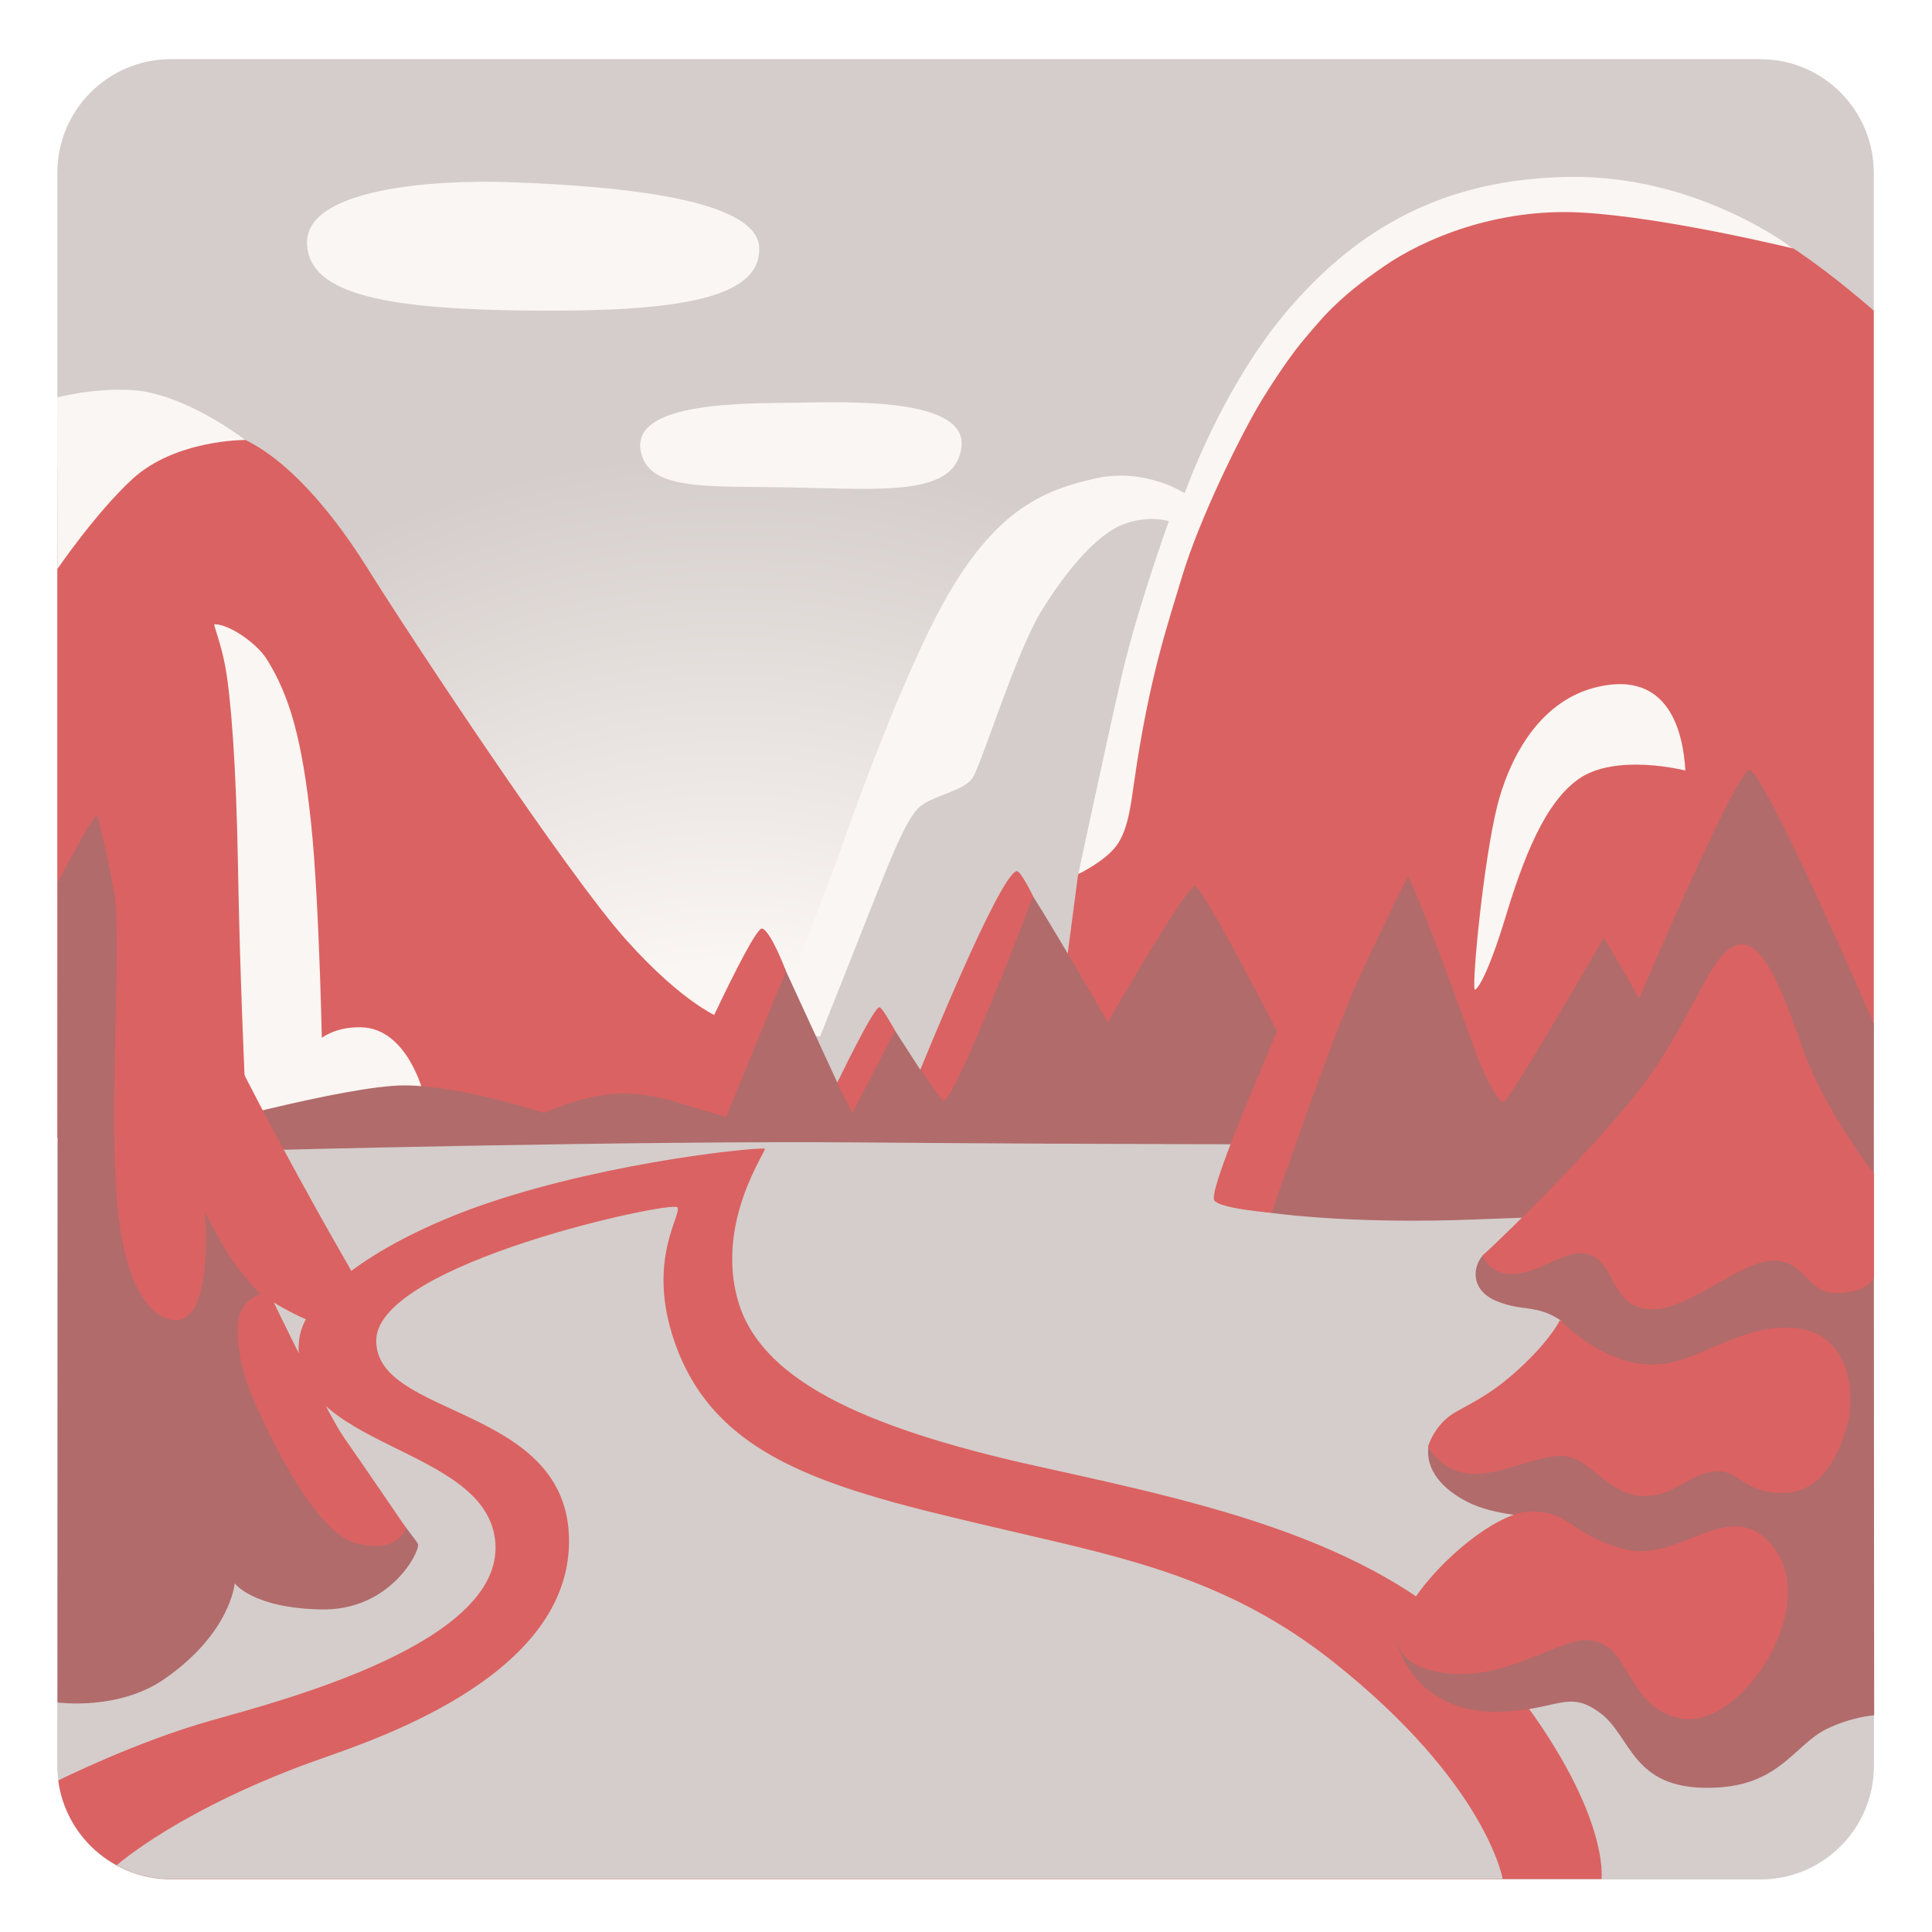
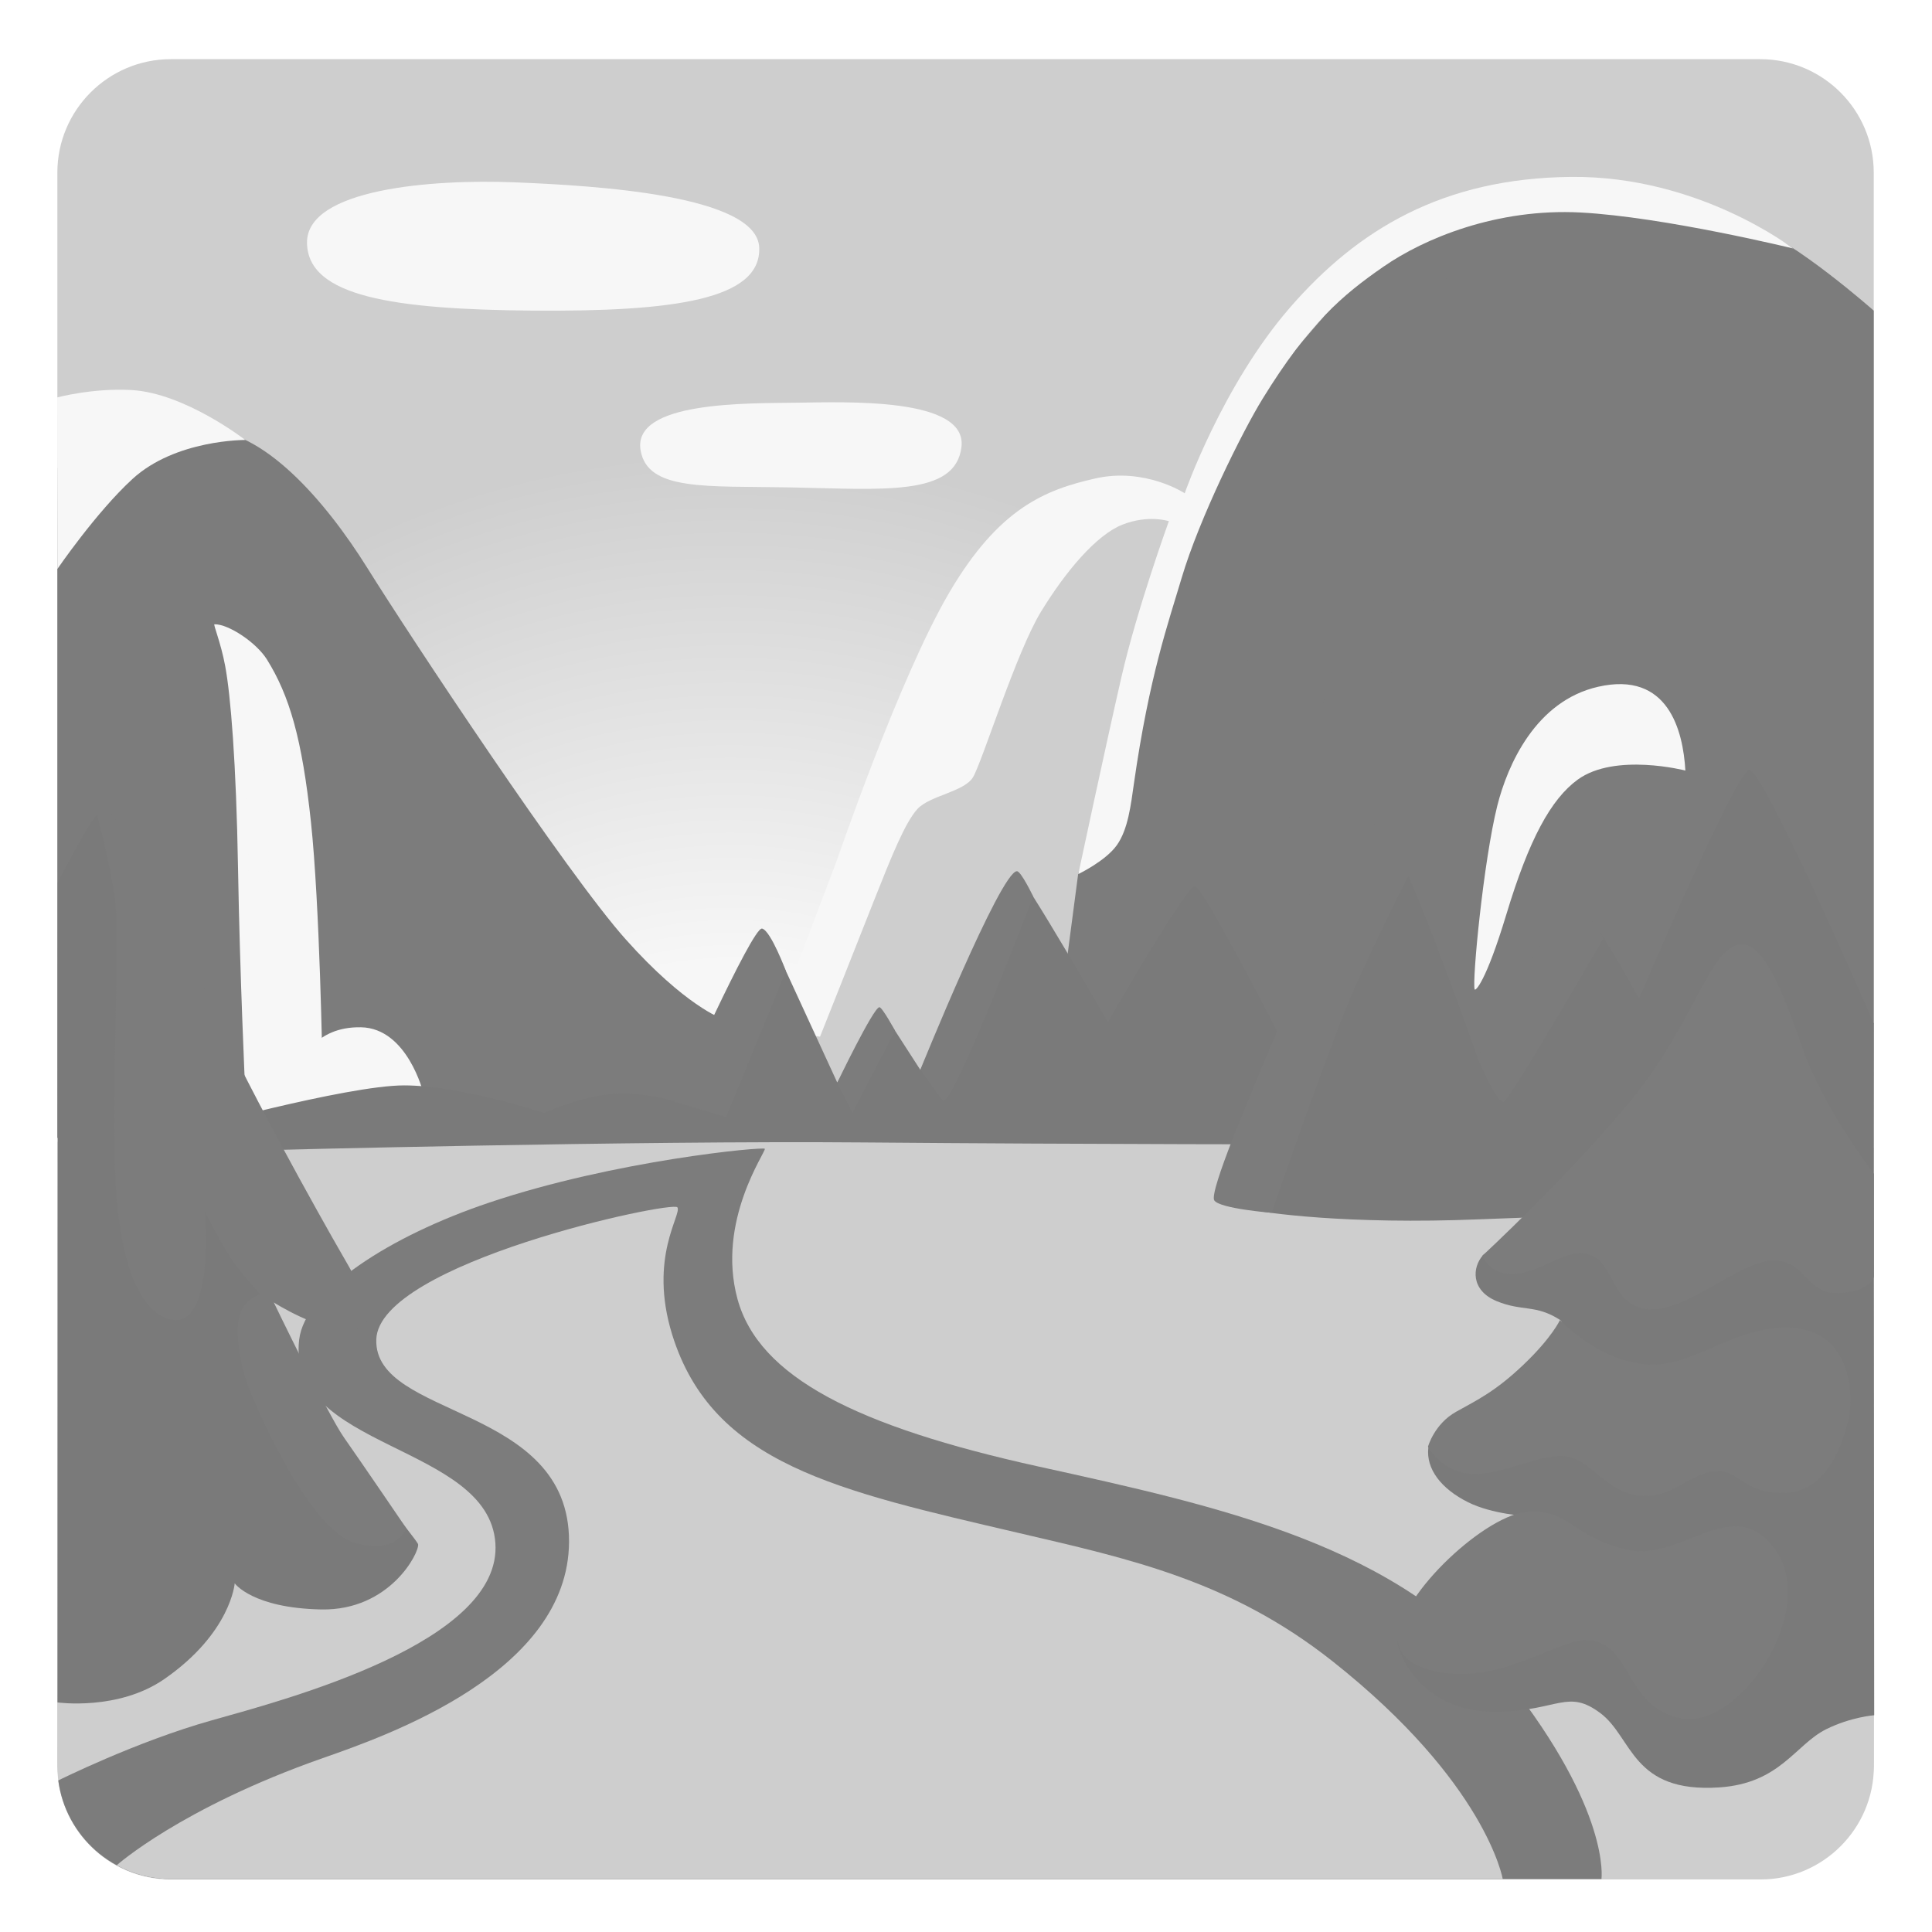
<svg xmlns="http://www.w3.org/2000/svg" version="1.1" id="Layer_3" x="0px" y="0px" viewBox="0 0 128 128" style="enable-background:new 0 0 128 128;" xml:space="preserve">
  <radialGradient id="SVGID_1_" cx="48.378" cy="86.785" r="81.003" gradientUnits="userSpaceOnUse">
-     <stop offset="0.283" style="stop-color:#FAF6F3" />
-     <stop offset="0.702" style="stop-color:#D4CDCB" />
-     <stop offset="0.965" style="stop-color:#D4CDCB" />
+     <stop offset="0.283" style="stop-color:#F7F7F7" />
+     <stop offset="0.702" style="stop-color:#CECECE" />
+     <stop offset="0.965" style="stop-color:#CECECE" />
  </radialGradient>
  <path style="fill:url(#SVGID_1_);" d="M116.62,124.26H11.32c-4.15,0-7.52-3.37-7.52-7.52V11.44c0-4.15,3.37-7.52,7.52-7.52h105.3  c4.15,0,7.52,3.37,7.52,7.52v105.3C124.15,120.89,120.78,124.26,116.62,124.26z" />
-   <path style="fill:#D4CDCB;" d="M124.15,76.05V117c0,4.15-3.37,7.52-7.52,7.52H11.32c-4.15,0-7.52-3.37-7.52-7.52V75.65  c0,0,38.09-1,64.1-1.4C93.9,73.85,124.15,76.05,124.15,76.05z" />
-   <path style="fill:#DB6262;" d="M106.1,124.49H11.32c-3.82,0-6.97-2.85-7.46-6.53c0,0,5.14-2.57,10.16-3.98  c5.01-1.41,19.27-5.17,18.8-11.75c-0.47-6.58-13.85-6.2-13-13.47c0.38-3.27,6.07-6.89,12.55-9.07c8.4-2.83,18.21-3.73,18.3-3.58  c0.1,0.18-3.22,4.78-1.81,9.95c1.41,5.17,7.88,8.44,19.94,11.1s24.03,5.23,31.08,14.16C106.74,120.01,106.1,124.49,106.1,124.49z" />
+   <path style="fill:#CECECE;" d="M124.15,76.05V117c0,4.15-3.37,7.52-7.52,7.52H11.32c-4.15,0-7.52-3.37-7.52-7.52V75.65  c0,0,38.09-1,64.1-1.4C93.9,73.85,124.15,76.05,124.15,76.05z" />
+   <path style="fill:#7C7C7C;" d="M106.1,124.49H11.32c-3.82,0-6.97-2.85-7.46-6.53c0,0,5.14-2.57,10.16-3.98  c5.01-1.41,19.27-5.17,18.8-11.75c-0.47-6.58-13.85-6.2-13-13.47c0.38-3.27,6.07-6.89,12.55-9.07c8.4-2.83,18.21-3.73,18.3-3.58  c0.1,0.18-3.22,4.78-1.81,9.95c1.41,5.17,7.88,8.44,19.94,11.1s24.03,5.23,31.08,14.16C106.74,120.01,106.1,124.49,106.1,124.49z" />
  <radialGradient id="SVGID_2_" cx="55.276" cy="66.733" r="114.301" gradientUnits="userSpaceOnUse">
-     <stop offset="0.307" style="stop-color:#D4CDCB" />
-     <stop offset="0.412" style="stop-color:#D4CDCB" />
-     <stop offset="0.514" style="stop-color:#D4CDCB" />
-     <stop offset="0.564" style="stop-color:#D4CDCB" />
+     <stop offset="0.307" style="stop-color:#CECECE" />
+     <stop offset="0.412" style="stop-color:#CECECE" />
+     <stop offset="0.514" style="stop-color:#CECECE" />
+     <stop offset="0.564" style="stop-color:#CECECE" />
  </radialGradient>
  <path style="fill:url(#SVGID_2_);" d="M7.73,123.58c1.07,0.58,2.29,0.91,3.59,0.91h88.24c0,0-1.09-6.37-11.28-14.43  c-6.74-5.33-13.39-6.77-20.76-8.49C55.5,98.76,47.2,97.02,44.53,88.41c-1.58-5.12,0.66-7.95,0.35-8.42  c-0.31-0.47-19.78,3.68-19.95,8.75C24.76,94.01,37.75,93,37.7,102.16c-0.05,8.62-11.97,12.8-16.32,14.32  C11.98,119.78,7.73,123.58,7.73,123.58z" />
-   <path style="fill:#DB6262;" d="M3.8,75.39l49.26,0.04l-5.24-7.95c0,0-2.43-0.84-6.36-5.24s-14.31-20.1-17.11-24.59  s-7.01-9.35-10.94-9.16c-3.93,0.19-9.61,2.52-9.61,2.52L3.8,75.39z" />
-   <path style="fill:#FAF6F3;" d="M3.79,26.33c0,0,2.35-0.63,4.9-0.49c3.55,0.19,7.56,3.31,7.56,3.31s-4.61-0.04-7.47,2.58  C6.37,33.94,3.8,37.7,3.8,37.7L3.79,26.33z" />
-   <polygon style="fill:#D4CDCB;" points="64.08,42.75 51.1,70.74 53.05,74.72 71.44,73.3 83.07,35.25 74.14,32.85 " />
-   <path style="fill:#DB6262;" d="M74.51,48.83l-3.08,9.08l-1.43,10.88L104,71.72c0,0,14.48-33.09,14.41-33.32  c-0.08-0.23-15.68-22.74-15.68-22.74l-12.01,4.24l-9.83,12.53L74.51,48.83z" />
-   <path style="fill:#DB6262;" d="M124.14,20.58c0,0-5.21-4.62-8.21-5.67c-3-1.05-14.63-1.58-14.63-1.58L91.1,17.02l-8.78,10.21  L77.06,39l-2.7,10.13c0,0,1.75,2.02,2.59-1.71c0.66-2.9,1.53-6.62,5.21-14.72s11.27-15.49,17.56-14.71  c4.92,0.61,7.24,7.79,8.36,12.97c1.13,5.18,1.69,15.32,1.69,15.32l-7.28,3.9l-4.35,12.46c0,0-0.23,1.73-0.6,4.2  c-0.38,2.48-0.38,5.18-0.38,5.18l20.19,0.68l6.79-4.87L124.14,20.58z" />
-   <path style="fill:#FAF6F3;" d="M51.18,68.23l3.15,0.45c0,0,2.48-6.23,3.6-9.08c1.13-2.85,2.03-5.1,2.85-6  c0.83-0.9,3.08-1.13,3.68-2.1c0.6-0.98,2.85-8.25,4.5-10.96c1.65-2.7,3.68-5.1,5.4-5.78c1.73-0.68,3.08-0.23,3.08-0.23  s-2.1,5.78-3.15,10.36s-2.85,13.02-2.85,13.02s1.8-0.86,2.55-1.91s0.93-2.66,1.14-4.12c1.01-7.08,2.28-10.63,3.16-13.6  c1.16-3.91,4-9.65,5.36-11.86c3.08-5,5.29-6.87,7.99-8.74c2.7-1.88,7.54-3.9,13.1-3.6c5.55,0.3,14.05,2.38,14.05,2.38  s-6.21-4.82-14.69-4.74s-14.13,3.47-18.63,8.65s-6.98,12.31-6.98,12.31s-2.63-1.73-5.93-0.98s-6.38,1.95-9.68,7.58  c-3.3,5.63-7.43,17.71-7.43,17.71L51.18,68.23z" />
-   <path style="fill:#FAF6F3;" d="M111.66,51.05c0,0-4.65-1.2-7.13,0.6c-1.77,1.29-3.22,3.93-4.73,8.93c-1.37,4.53-2.06,5.1-2.1,4.97  c-0.18-0.54,0.59-8.53,1.5-12.17c0.68-2.7,2.54-6.94,6.68-7.88C110.53,44.44,111.51,48.42,111.66,51.05z" />
-   <path style="fill:#DB6262;" d="M93.72,26.66c-1.27-0.1-1.59,1.27-1.64,5.04c-0.06,4.13-0.38,7.65-0.38,7.65s-3.08,4.42-4.05,7.27  c-0.98,2.85-1.88,5.63-2.4,8.33c-0.39,2-0.92,4.71,0.3,5.18c1.58,0.6,3.15-6.53,4.58-10.96c1.52-4.73,4.8-8.78,4.8-8.78  s0.09-4.51,0-8.19C94.89,30.93,95.05,26.76,93.72,26.66z" />
-   <path style="fill:#DB6262;" d="M86.29,30.71c-1.13,0.14-1.49,1.94-1.58,4.2c-0.09,2.25-0.08,3.83-0.08,3.83s-1.58,3.38-1.95,4.88  s0.83,2.18,1.88,0.9c1.05-1.28,3.3-5.48,3.3-5.48s0.08-3,0.08-4.2C87.94,33.64,88.17,30.49,86.29,30.71z" />
-   <path style="fill:#FAF6F3;" d="M14.21,41.36c-0.1,0,0.42,1.2,0.71,2.77c0.36,1.93,0.73,6.36,0.85,13.4  c0.12,7.04,0.47,14.6,0.47,14.6l5.12-1.51c0,0-0.17-10.65-0.76-16.17s-1.42-8.35-2.91-10.75C16.98,42.56,15.13,41.34,14.21,41.36z" />
-   <path style="fill:#FAF6F3;" d="M16.78,50.62c0.93-0.12,0.92,1.74,0.99,4.83c0.06,2.68,0.17,4.3-0.47,4.36  c-0.87,0.08-0.75-0.75-0.93-5C16.25,52.08,16.1,50.71,16.78,50.62z" />
-   <path style="fill:#FAF6F3;" d="M18.86,52.47c-0.58,0.13-0.23,2.03-0.12,5.29c0.12,3.49-0.12,5.7,0.99,5.7  c1.05,0,0.58-2.09,0.47-5.93C20.09,54.16,19.9,52.24,18.86,52.47z" />
-   <path style="fill:#FAF6F3;" d="M15.6,72.37c0,0,1.11-1.63,2.5-1.92c1.4-0.29,1.92-0.12,1.92-0.12s0.81-2.33,3.9-2.27  c3.08,0.06,4.13,4.36,4.13,4.36l-12.39,1.63L15.6,72.37z" />
-   <path style="fill:#B16B6B;" d="M17.24,76.21c0,0,24.82-0.65,39.97-0.52c15.15,0.13,31.22,0.13,31.22,0.13s-8.62-17.24-9.28-17.11  c-0.65,0.13-5.75,9.01-5.75,9.01s-5.55-9.64-6.07-9.9s-6.35,13.07-6.35,13.07l-2.53-3.92l-2.98,4.75l-3.88-8.43l-6.92,9.67  c0,0-1.37-0.43-3.07-0.51c-2.56-0.12-5.55,1.29-5.55,1.29s-5.49-1.83-9.28-1.83s-14.63,3-14.63,3L17.24,76.21z" />
-   <path style="fill:#DB6262;" d="M50.49,61.52c0.58,0.14,1.58,2.82,1.58,2.82l-3.96,9.66l-3.45-1.01  C44.67,72.99,49.85,61.36,50.49,61.52z" />
-   <path style="fill:#DB6262;" d="M55.46,71.75l1.02,1.97l2.82-5.43c0,0-0.85-1.57-1.04-1.56C57.86,66.76,55.46,71.75,55.46,71.75z" />
-   <path style="fill:#DB6262;" d="M67.37,57.72c-1.09,0.05-6.39,13.14-6.39,13.14s1.4,2.04,1.52,2.06c0.76,0.11,5.95-13.53,5.95-13.53  S67.64,57.7,67.37,57.72z" />
-   <path style="fill:#B16B6B;" d="M82.64,78.76c0,0-0.46,1.19,0.28,1.38s6.25,1.01,15.15,0.64c8.91-0.37,26.07-0.73,26.07-0.73  l0.01-12.22c0,0-7.35-16.99-8.27-16.81c-0.92,0.18-7.29,15.14-7.29,15.14s-2.58-4.72-3.03-4.9c-0.46-0.18-7.68,8.78-7.68,8.78  s-4.68-13.32-5.42-13.41C91.73,56.54,82.64,78.76,82.64,78.76z" />
-   <path style="fill:#DB6262;" d="M91.41,54.25c-0.82,0-6.85,14.14-7.68,16.16c-0.83,2.02-3.65,8.57-3.28,9.12  c0.37,0.55,3.8,0.82,3.8,0.82s3.89-11.32,5.54-15c1.65-3.67,3.51-7.31,3.51-7.31S92.26,54.25,91.41,54.25z" />
-   <path style="fill:#DB6262;" d="M104.13,59.76c0.49-0.25,2.11,2.39,2.11,2.39s-6.15,10.65-6.61,10.84c-0.46,0.18-1.75-2.94-1.75-2.94  S103.02,60.31,104.13,59.76z" />
-   <path style="fill:#B16B6B;" d="M3.81,112.79c0,0,4.02,0.57,7.08-1.55c4.41-3.06,4.66-6.34,4.66-6.34s1.17,1.64,5.73,1.73  c4.56,0.09,6.52-3.79,6.42-4.32c-0.05-0.26-4.54-5.73-4.54-5.73l-5.26-10.59l0.61-2.57l-7.7-10.29l-3.04-17.9  c0,0-0.81-1.7-1.34-1.25s-2.6,4.48-2.6,4.48L3.81,112.79z" />
-   <path style="fill:#DB6262;" d="M11.52,87.45c-1.78-0.18-3.49-2.69-3.85-8.95c-0.36-6.27,0.36-16.47-0.09-19.24  c-0.45-2.77-1.16-5.28-1.16-5.28s0.36-0.9,1.07,0.09s4.48,7.52,6.27,11.99c1.79,4.48,7.84,15.23,8.77,16.83  c1.62,2.78,2.87,5.13,0.72,5.22c-2.15,0.09-5.11-1.82-5.11-1.82s3.58,7.43,4.65,8.95s4.12,6,4.12,6s-0.54,1.79-3.4,0.98  c-2.86-0.81-6.21-8.18-6.98-10.16c-0.75-1.93-0.85-3.65-0.75-4.47c0.18-1.52,1.47-1.84,1.47-1.84s-1.43-1.52-2.15-2.69  c-0.72-1.16-1.52-2.77-1.52-2.77S14.21,87.72,11.52,87.45z" />
-   <path style="fill:#B16B6B;" d="M117.4,76.89c0,0-18.44,5.46-19.15,6.27c-0.72,0.81-0.81,2.33,0.9,3.04s2.58,0.2,4.21,1.25  c0.65,0.42-0.85,4.82-0.85,4.82s-7.75,2.53-7.88,3.65c-0.16,1.4,0.85,2.72,2.64,3.61c1.6,0.8,3.91,0.92,3.91,0.92  s-9.01,6.84-8.57,8.54c0.45,1.7,2.38,4.53,6.71,4.42c3.94-0.1,4.56-1.52,6.71,0.09c2.15,1.61,2.07,5.31,7.88,4.92  c4.03-0.27,5.02-2.82,7.07-3.85c1.65-0.82,3.19-0.93,3.19-0.93l-0.03-33.6L117.4,76.89z" />
-   <path style="fill:#DB6262;" d="M115.34,62.57c-2.06,0.12-3.13,5.28-7.25,10.29S98.21,83.2,98.21,83.2s0.48,1.22,1.92,1.21  c2.06-0.02,3.67-1.88,5.28-1.25c1.61,0.63,1.34,3.4,3.85,3.58c2.51,0.18,5.91-3.13,8.14-3.22c2.24-0.09,2.24,2.24,4.39,2.15  c2.15-0.09,2.36-1.08,2.36-1.08v-6.82c0,0-3.34-4.37-4.69-8.22C118.12,65.7,116.87,62.48,115.34,62.57z" />
-   <path style="fill:#DB6262;" d="M109.35,90.41c3.04,0.08,5.82-2.77,9.58-2.42c3.76,0.36,3.94,4.56,3.49,6.27  c-0.45,1.7-1.52,4.65-4.3,4.65c-2.77,0-2.86-1.61-4.56-1.43c-1.7,0.18-2.86,1.88-5.01,1.61s-3.13-2.33-4.74-2.6  s-4.21,1.25-6.27,1.16c-2.06-0.09-2.93-1.81-2.93-1.81s0.42-1.5,1.85-2.3s2.6-1.34,4.48-3.13s2.41-2.95,2.41-2.95  S106.04,90.32,109.35,90.41z" />
-   <path style="fill:#DB6262;" d="M105.05,108.66c3.11,0,2.51,4.48,6.35,5.19c3.85,0.72,9.04-7.07,6.27-11.1  c-2.77-4.03-6.27,0.81-9.93-0.09c-3.67-0.9-3.67-2.6-6.44-2.51c-2.77,0.09-8.53,5.44-8.68,8.41c-0.09,1.79,2.77,2.66,5.55,2.24  C100.93,110.39,103.62,108.66,105.05,108.66z" />
-   <path style="fill:#FAF6F3;" d="M20.34,16.11c0.07,3.53,5.69,4.39,14.98,4.47c9.29,0.07,15.12-0.72,14.98-4.18s-10.73-4.1-16.2-4.32  C28.63,11.86,20.27,12.51,20.34,16.11z" />
-   <path style="fill:#FAF6F3;" d="M42.44,29.83c0.46,2.71,4.32,2.36,9.87,2.46c6.19,0.12,11,0.62,11.39-2.68  c0.39-3.31-7.69-2.97-10.93-2.93C49.52,26.73,41.89,26.57,42.44,29.83z" />
+   <path style="fill:#7C7C7C;" d="M3.8,75.39l49.26,0.04l-5.24-7.95c0,0-2.43-0.84-6.36-5.24s-14.31-20.1-17.11-24.59  s-7.01-9.35-10.94-9.16c-3.93,0.19-9.61,2.52-9.61,2.52L3.8,75.39z" />
+   <path style="fill:#F7F7F7;" d="M3.79,26.33c0,0,2.35-0.63,4.9-0.49c3.55,0.19,7.56,3.31,7.56,3.31s-4.61-0.04-7.47,2.58  C6.37,33.94,3.8,37.7,3.8,37.7L3.79,26.33z" />
+   <polygon style="fill:#CECECE;" points="64.08,42.75 51.1,70.74 53.05,74.72 71.44,73.3 83.07,35.25 74.14,32.85 " />
+   <path style="fill:#7C7C7C;" d="M74.51,48.83l-3.08,9.08l-1.43,10.88L104,71.72c0,0,14.48-33.09,14.41-33.32  c-0.08-0.23-15.68-22.74-15.68-22.74l-12.01,4.24l-9.83,12.53L74.51,48.83z" />
+   <path style="fill:#7C7C7C;" d="M124.14,20.58c0,0-5.21-4.62-8.21-5.67c-3-1.05-14.63-1.58-14.63-1.58L91.1,17.02l-8.78,10.21  L77.06,39l-2.7,10.13c0,0,1.75,2.02,2.59-1.71c0.66-2.9,1.53-6.62,5.21-14.72s11.27-15.49,17.56-14.71  c4.92,0.61,7.24,7.79,8.36,12.97c1.13,5.18,1.69,15.32,1.69,15.32l-7.28,3.9l-4.35,12.46c0,0-0.23,1.73-0.6,4.2  c-0.38,2.48-0.38,5.18-0.38,5.18l20.19,0.68l6.79-4.87L124.14,20.58z" />
+   <path style="fill:#F7F7F7;" d="M51.18,68.23l3.15,0.45c0,0,2.48-6.23,3.6-9.08c1.13-2.85,2.03-5.1,2.85-6  c0.83-0.9,3.08-1.13,3.68-2.1c0.6-0.98,2.85-8.25,4.5-10.96c1.65-2.7,3.68-5.1,5.4-5.78c1.73-0.68,3.08-0.23,3.08-0.23  s-2.1,5.78-3.15,10.36s-2.85,13.02-2.85,13.02s1.8-0.86,2.55-1.91s0.93-2.66,1.14-4.12c1.01-7.08,2.28-10.63,3.16-13.6  c1.16-3.91,4-9.65,5.36-11.86c3.08-5,5.29-6.87,7.99-8.74c2.7-1.88,7.54-3.9,13.1-3.6c5.55,0.3,14.05,2.38,14.05,2.38  s-6.21-4.82-14.69-4.74s-14.13,3.47-18.63,8.65s-6.98,12.31-6.98,12.31s-2.63-1.73-5.93-0.98s-6.38,1.95-9.68,7.58  c-3.3,5.63-7.43,17.71-7.43,17.71L51.18,68.23z" />
+   <path style="fill:#F7F7F7;" d="M111.66,51.05c0,0-4.65-1.2-7.13,0.6c-1.77,1.29-3.22,3.93-4.73,8.93c-1.37,4.53-2.06,5.1-2.1,4.97  c-0.18-0.54,0.59-8.53,1.5-12.17c0.68-2.7,2.54-6.94,6.68-7.88C110.53,44.44,111.51,48.42,111.66,51.05z" />
+   <path style="fill:#7C7C7C;" d="M93.72,26.66c-1.27-0.1-1.59,1.27-1.64,5.04c-0.06,4.13-0.38,7.65-0.38,7.65s-3.08,4.42-4.05,7.27  c-0.98,2.85-1.88,5.63-2.4,8.33c-0.39,2-0.92,4.71,0.3,5.18c1.58,0.6,3.15-6.53,4.58-10.96c1.52-4.73,4.8-8.78,4.8-8.78  s0.09-4.51,0-8.19C94.89,30.93,95.05,26.76,93.72,26.66z" />
+   <path style="fill:#7C7C7C;" d="M86.29,30.71c-1.13,0.14-1.49,1.94-1.58,4.2c-0.09,2.25-0.08,3.83-0.08,3.83s-1.58,3.38-1.95,4.88  s0.83,2.18,1.88,0.9c1.05-1.28,3.3-5.48,3.3-5.48s0.08-3,0.08-4.2C87.94,33.64,88.17,30.49,86.29,30.71z" />
+   <path style="fill:#F7F7F7;" d="M14.21,41.36c-0.1,0,0.42,1.2,0.71,2.77c0.36,1.93,0.73,6.36,0.85,13.4  c0.12,7.04,0.47,14.6,0.47,14.6l5.12-1.51c0,0-0.17-10.65-0.76-16.17s-1.42-8.35-2.91-10.75C16.98,42.56,15.13,41.34,14.21,41.36z" />
+   <path style="fill:#F7F7F7;" d="M16.78,50.62c0.93-0.12,0.92,1.74,0.99,4.83c0.06,2.68,0.17,4.3-0.47,4.36  c-0.87,0.08-0.75-0.75-0.93-5C16.25,52.08,16.1,50.71,16.78,50.62z" />
+   <path style="fill:#F7F7F7;" d="M18.86,52.47c-0.58,0.13-0.23,2.03-0.12,5.29c0.12,3.49-0.12,5.7,0.99,5.7  c1.05,0,0.58-2.09,0.47-5.93C20.09,54.16,19.9,52.24,18.86,52.47z" />
+   <path style="fill:#F7F7F7;" d="M15.6,72.37c0,0,1.11-1.63,2.5-1.92c1.4-0.29,1.92-0.12,1.92-0.12s0.81-2.33,3.9-2.27  c3.08,0.06,4.13,4.36,4.13,4.36l-12.39,1.63L15.6,72.37z" />
+   <path style="fill:#7A7A7A;" d="M17.24,76.21c0,0,24.82-0.65,39.97-0.52c15.15,0.13,31.22,0.13,31.22,0.13s-8.62-17.24-9.28-17.11  c-0.65,0.13-5.75,9.01-5.75,9.01s-5.55-9.64-6.07-9.9s-6.35,13.07-6.35,13.07l-2.53-3.92l-2.98,4.75l-3.88-8.43l-6.92,9.67  c0,0-1.37-0.43-3.07-0.51c-2.56-0.12-5.55,1.29-5.55,1.29s-5.49-1.83-9.28-1.83s-14.63,3-14.63,3L17.24,76.21z" />
+   <path style="fill:#7C7C7C;" d="M50.49,61.52c0.58,0.14,1.58,2.82,1.58,2.82l-3.96,9.66l-3.45-1.01  C44.67,72.99,49.85,61.36,50.49,61.52z" />
+   <path style="fill:#7C7C7C;" d="M55.46,71.75l1.02,1.97l2.82-5.43c0,0-0.85-1.57-1.04-1.56C57.86,66.76,55.46,71.75,55.46,71.75z" />
+   <path style="fill:#7C7C7C;" d="M67.37,57.72c-1.09,0.05-6.39,13.14-6.39,13.14s1.4,2.04,1.52,2.06c0.76,0.11,5.95-13.53,5.95-13.53  S67.64,57.7,67.37,57.72z" />
+   <path style="fill:#7A7A7A;" d="M82.64,78.76c0,0-0.46,1.19,0.28,1.38s6.25,1.01,15.15,0.64c8.91-0.37,26.07-0.73,26.07-0.73  l0.01-12.22c0,0-7.35-16.99-8.27-16.81c-0.92,0.18-7.29,15.14-7.29,15.14s-2.58-4.72-3.03-4.9c-0.46-0.18-7.68,8.78-7.68,8.78  s-4.68-13.32-5.42-13.41C91.73,56.54,82.64,78.76,82.64,78.76z" />
+   <path style="fill:#7C7C7C;" d="M91.41,54.25c-0.82,0-6.85,14.14-7.68,16.16c-0.83,2.02-3.65,8.57-3.28,9.12  c0.37,0.55,3.8,0.82,3.8,0.82s3.89-11.32,5.54-15c1.65-3.67,3.51-7.31,3.51-7.31S92.26,54.25,91.41,54.25z" />
+   <path style="fill:#7C7C7C;" d="M104.13,59.76c0.49-0.25,2.11,2.39,2.11,2.39s-6.15,10.65-6.61,10.84c-0.46,0.18-1.75-2.94-1.75-2.94  S103.02,60.31,104.13,59.76z" />
+   <path style="fill:#7A7A7A;" d="M3.81,112.79c0,0,4.02,0.57,7.08-1.55c4.41-3.06,4.66-6.34,4.66-6.34s1.17,1.64,5.73,1.73  c4.56,0.09,6.52-3.79,6.42-4.32c-0.05-0.26-4.54-5.73-4.54-5.73l-5.26-10.59l0.61-2.57l-7.7-10.29l-3.04-17.9  c0,0-0.81-1.7-1.34-1.25s-2.6,4.48-2.6,4.48L3.81,112.79z" />
+   <path style="fill:#7C7C7C;" d="M11.52,87.45c-1.78-0.18-3.49-2.69-3.85-8.95c-0.36-6.27,0.36-16.47-0.09-19.24  c-0.45-2.77-1.16-5.28-1.16-5.28s0.36-0.9,1.07,0.09s4.48,7.52,6.27,11.99c1.79,4.48,7.84,15.23,8.77,16.83  c1.62,2.78,2.87,5.13,0.72,5.22c-2.15,0.09-5.11-1.82-5.11-1.82s3.58,7.43,4.65,8.95s4.12,6,4.12,6s-0.54,1.79-3.4,0.98  c-2.86-0.81-6.21-8.18-6.98-10.16c-0.75-1.93-0.85-3.65-0.75-4.47c0.18-1.52,1.47-1.84,1.47-1.84s-1.43-1.52-2.15-2.69  c-0.72-1.16-1.52-2.77-1.52-2.77S14.21,87.72,11.52,87.45z" />
+   <path style="fill:#7A7A7A;" d="M117.4,76.89c0,0-18.44,5.46-19.15,6.27c-0.72,0.81-0.81,2.33,0.9,3.04s2.58,0.2,4.21,1.25  c0.65,0.42-0.85,4.82-0.85,4.82s-7.75,2.53-7.88,3.65c-0.16,1.4,0.85,2.72,2.64,3.61c1.6,0.8,3.91,0.92,3.91,0.92  s-9.01,6.84-8.57,8.54c0.45,1.7,2.38,4.53,6.71,4.42c3.94-0.1,4.56-1.52,6.71,0.09c2.15,1.61,2.07,5.31,7.88,4.92  c4.03-0.27,5.02-2.82,7.07-3.85c1.65-0.82,3.19-0.93,3.19-0.93l-0.03-33.6L117.4,76.89z" />
+   <path style="fill:#7C7C7C;" d="M115.34,62.57c-2.06,0.12-3.13,5.28-7.25,10.29S98.21,83.2,98.21,83.2s0.48,1.22,1.92,1.21  c2.06-0.02,3.67-1.88,5.28-1.25c1.61,0.63,1.34,3.4,3.85,3.58c2.51,0.18,5.91-3.13,8.14-3.22c2.24-0.09,2.24,2.24,4.39,2.15  c2.15-0.09,2.36-1.08,2.36-1.08v-6.82c0,0-3.34-4.37-4.69-8.22C118.12,65.7,116.87,62.48,115.34,62.57z" />
+   <path style="fill:#7C7C7C;" d="M109.35,90.41c3.04,0.08,5.82-2.77,9.58-2.42c3.76,0.36,3.94,4.56,3.49,6.27  c-0.45,1.7-1.52,4.65-4.3,4.65c-2.77,0-2.86-1.61-4.56-1.43c-1.7,0.18-2.86,1.88-5.01,1.61s-3.13-2.33-4.74-2.6  s-4.21,1.25-6.27,1.16c-2.06-0.09-2.93-1.81-2.93-1.81s0.42-1.5,1.85-2.3s2.6-1.34,4.48-3.13s2.41-2.95,2.41-2.95  S106.04,90.32,109.35,90.41z" />
+   <path style="fill:#7C7C7C;" d="M105.05,108.66c3.11,0,2.51,4.48,6.35,5.19c3.85,0.72,9.04-7.07,6.27-11.1  c-2.77-4.03-6.27,0.81-9.93-0.09c-3.67-0.9-3.67-2.6-6.44-2.51c-2.77,0.09-8.53,5.44-8.68,8.41c-0.09,1.79,2.77,2.66,5.55,2.24  C100.93,110.39,103.62,108.66,105.05,108.66z" />
+   <path style="fill:#F7F7F7;" d="M20.34,16.11c0.07,3.53,5.69,4.39,14.98,4.47c9.29,0.07,15.12-0.72,14.98-4.18s-10.73-4.1-16.2-4.32  C28.63,11.86,20.27,12.51,20.34,16.11z" />
+   <path style="fill:#F7F7F7;" d="M42.44,29.83c0.46,2.71,4.32,2.36,9.87,2.46c6.19,0.12,11,0.62,11.39-2.68  c0.39-3.31-7.69-2.97-10.93-2.93C49.52,26.73,41.89,26.57,42.44,29.83z" />
</svg>
